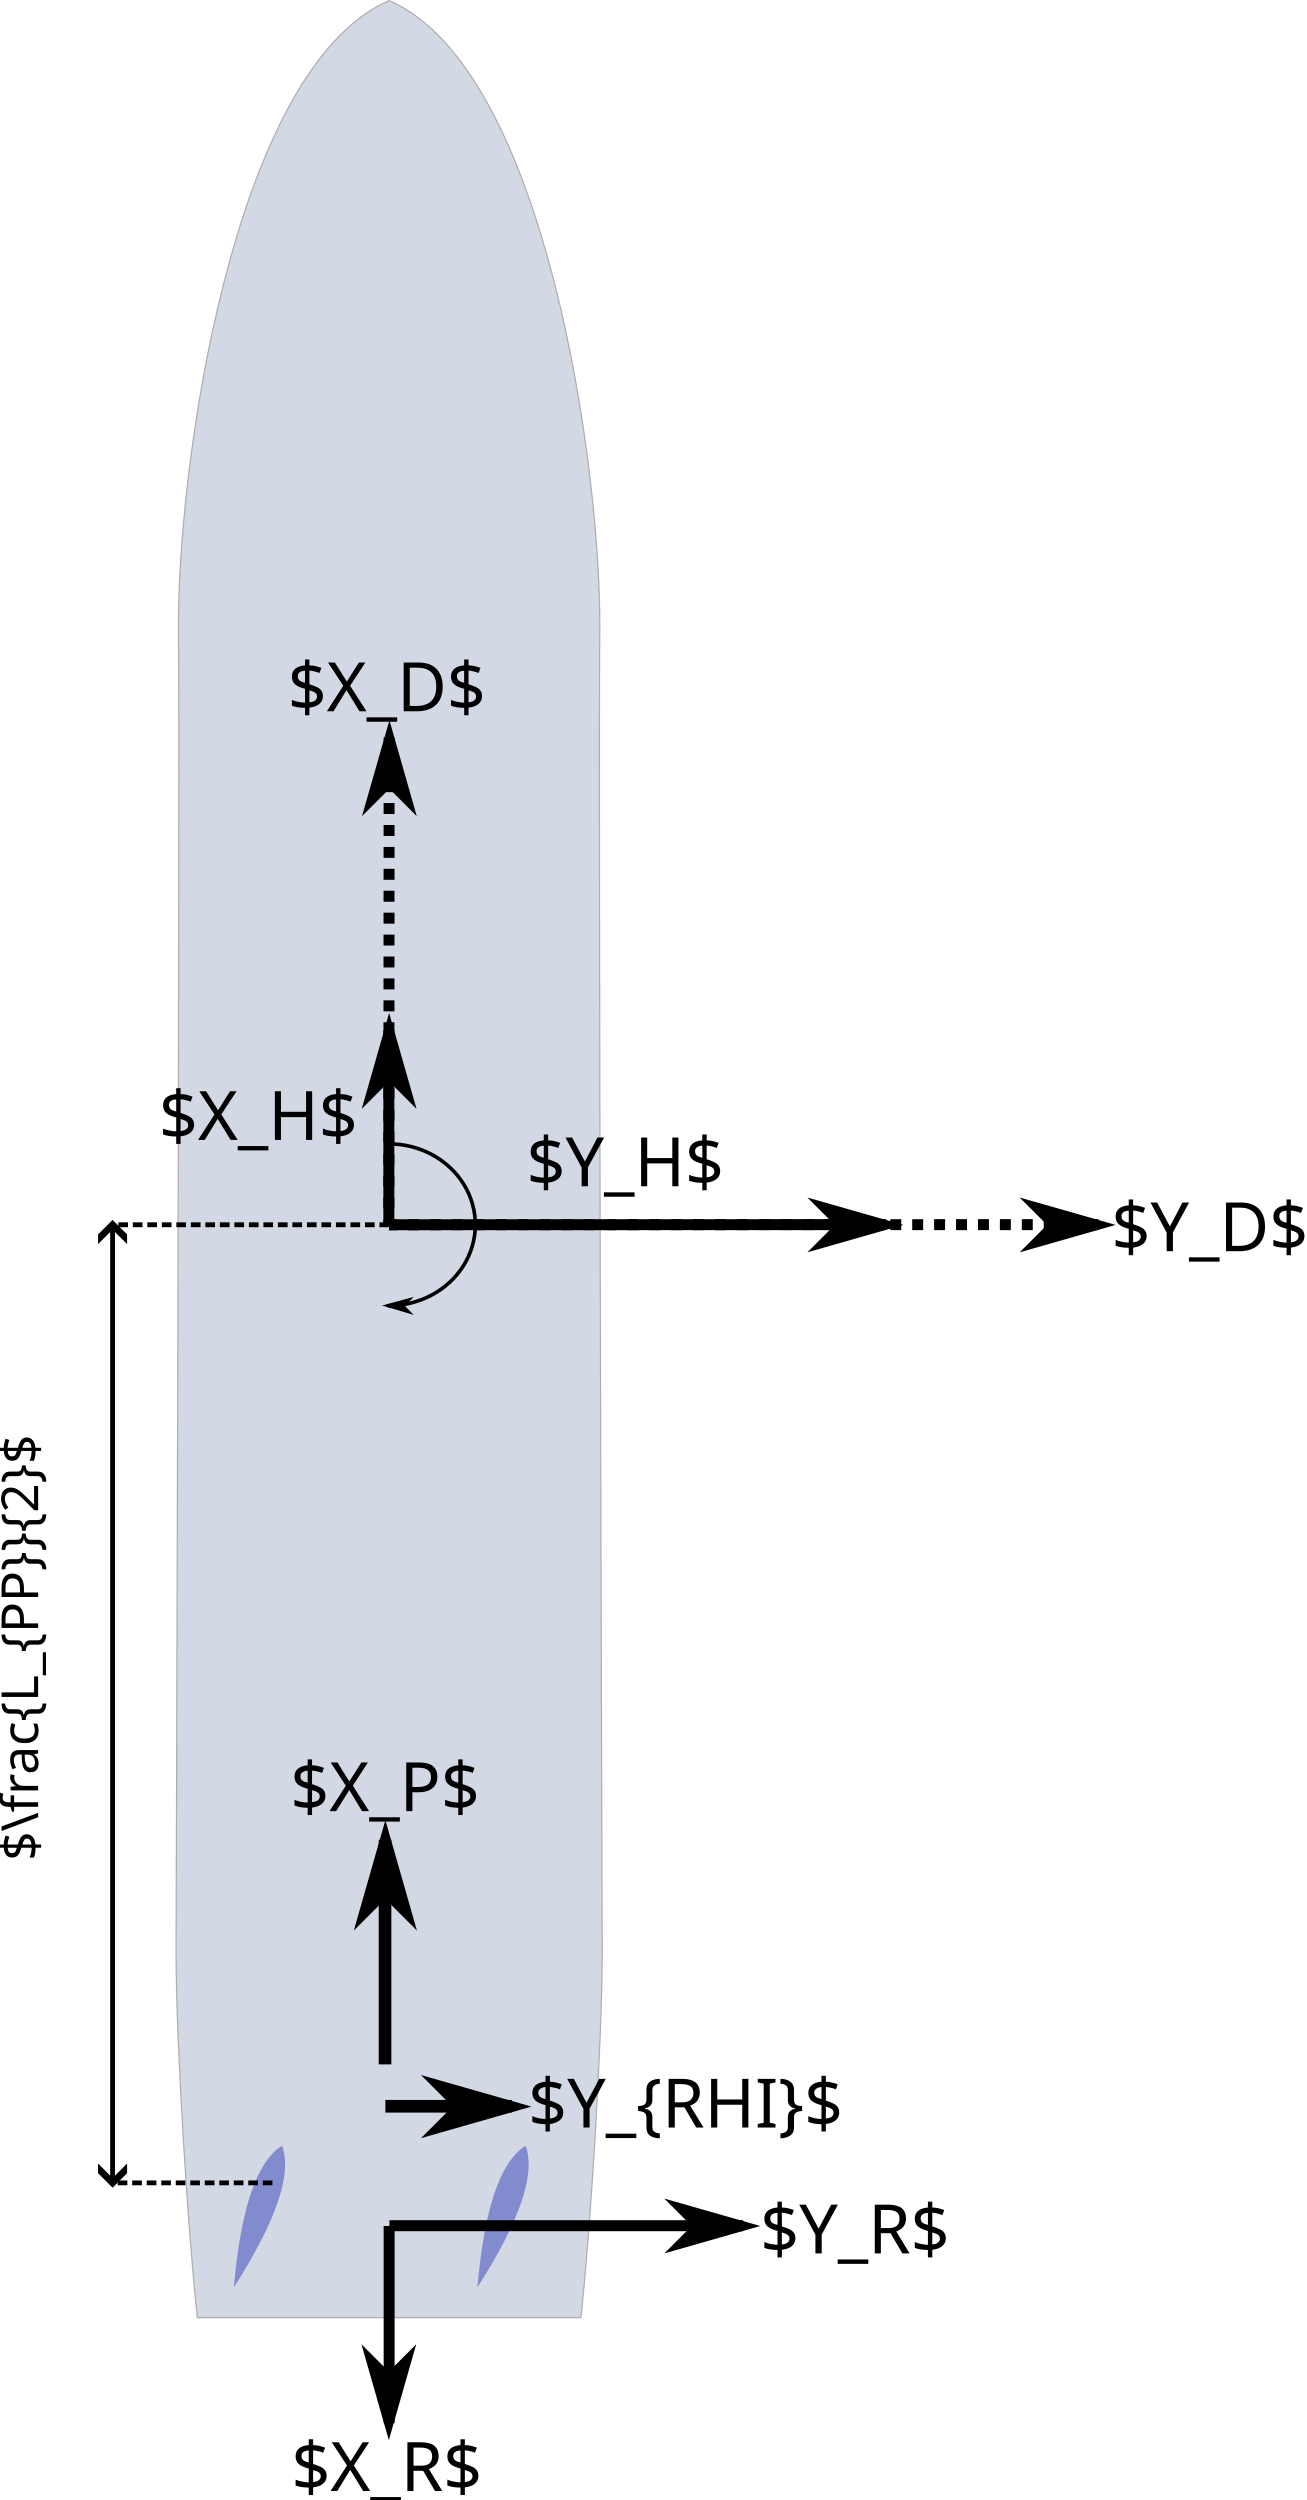
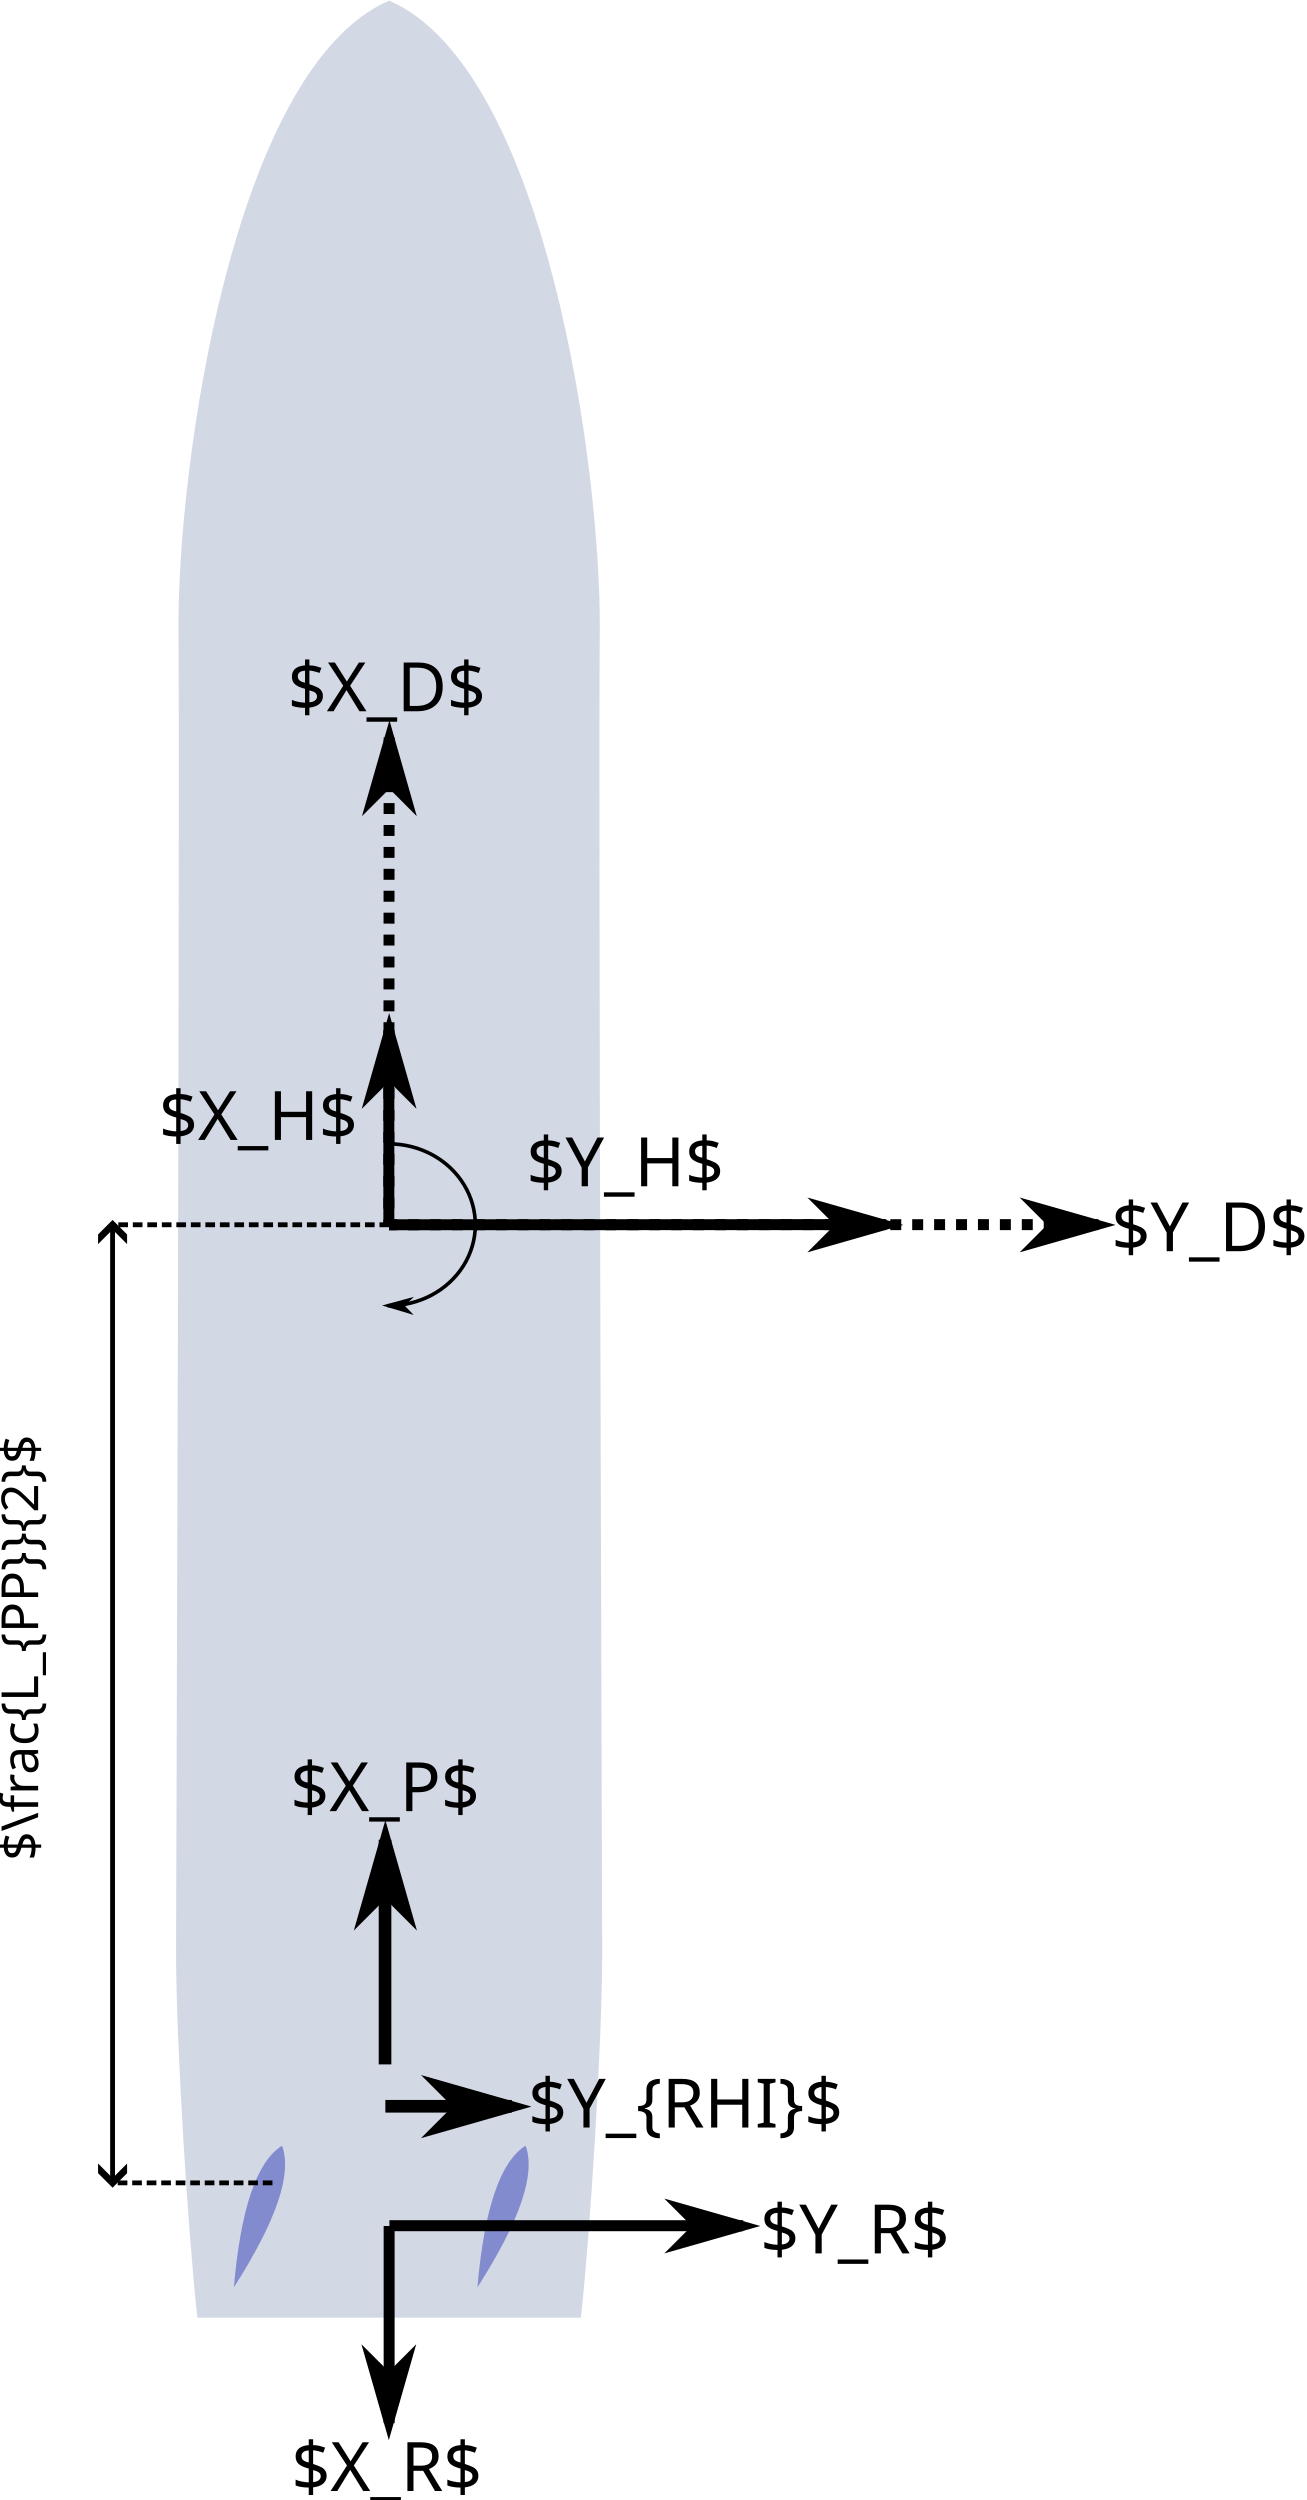
<svg xmlns="http://www.w3.org/2000/svg" width="135.122mm" height="258.485mm" viewBox="0 0 135.122 258.485" version="1.1" id="svg5" xml:space="preserve">
  <defs id="defs2">
    <marker style="overflow:visible" id="marker22589" refX="0" refY="0" orient="auto-start-reverse" markerWidth="5" markerHeight="6" viewBox="0 0 5 6" preserveAspectRatio="xMidYMid">
      <path style="fill:context-stroke;fill-rule:evenodd;stroke:none" d="m 1,0 -3,3 h -2 l 3,-3 -3,-3 h 2 z" id="path22587" />
    </marker>
    <marker style="overflow:visible" id="Arrow4" refX="0" refY="0" orient="auto-start-reverse" markerWidth="5" markerHeight="6" viewBox="0 0 5 6" preserveAspectRatio="xMidYMid">
      <path style="fill:context-stroke;fill-rule:evenodd;stroke:none" d="m 1,0 -3,3 h -2 l 3,-3 -3,-3 h 2 z" id="path1741" />
    </marker>
    <linearGradient id="linearGradient18296">
      <stop style="stop-color:#7781d7;stop-opacity:1;" offset="0" id="stop18294" />
    </linearGradient>
    <rect x="410.356" y="703.464" width="82.898" height="63.095" id="rect2929" />
    <rect x="166.453" y="700.889" width="81.197" height="44.333" id="rect11198" />
    <rect x="122.669" y="504.307" width="65.423" height="73.549" id="rect11068" />
    <rect x="410.356" y="703.464" width="82.898" height="63.095" id="rect3683" />
    <rect x="410.356" y="703.464" width="82.898" height="63.095" id="rect3738" />
    <rect x="410.356" y="703.464" width="82.898" height="63.095" id="rect3762" />
    <rect x="410.356" y="703.464" width="82.898" height="63.095" id="rect6978" />
    <rect x="410.356" y="703.464" width="82.898" height="63.095" id="rect8227" />
    <marker style="overflow:visible" id="Arrow1L" refX="4.696" refY="-0.027" orient="auto-start-reverse" markerWidth="8.75" markerHeight="5" viewBox="0 0 8.75 5" preserveAspectRatio="xMidYMid">
      <path style="fill:context-stroke;fill-rule:evenodd;stroke:none" d="M 0,0 5,-5 -12.5,0 5,5 Z" id="arrow1L" transform="scale(-0.5)" />
    </marker>
    <marker style="overflow:visible" id="Arrow1L-2" refX="4.696" refY="-0.027" orient="auto-start-reverse" markerWidth="8.75" markerHeight="5" viewBox="0 0 8.75 5" preserveAspectRatio="xMidYMid">
      <path style="fill:context-stroke;fill-rule:evenodd;stroke:none" d="M 0,0 5,-5 -12.5,0 5,5 Z" id="arrow1L-3" transform="scale(-0.5)" />
    </marker>
    <marker style="overflow:visible" id="Arrow1L-2-9" refX="4.696" refY="-0.027" orient="auto-start-reverse" markerWidth="8.75" markerHeight="5" viewBox="0 0 8.75 5" preserveAspectRatio="xMidYMid">
      <path style="fill:context-stroke;fill-rule:evenodd;stroke:none" d="M 0,0 5,-5 -12.5,0 5,5 Z" id="arrow1L-3-2" transform="scale(-0.5)" />
    </marker>
  </defs>
  <g id="layer1" style="display:inline" transform="translate(-19.5299,-33.56276)">
-     <g id="g555" transform="matrix(1.259099,0,0,1.259099,-69.1755,-27.20953)">
-       <a id="a4772" style="fill:#7781d7;fill-opacity:0.652;stroke:#adadad;stroke-opacity:1">
-         <path id="path1055" style="display:inline;fill:#bbc3d7;fill-opacity:0.651;stroke:#adadad;stroke-width:0.1;stroke-linejoin:round;stroke-opacity:1;paint-order:markers fill stroke" d="m 84.909,208.336 c -0.014,7.599 1.001,23.553 1.75,30.249 h 15.747 15.747 c 0.749,-6.696 1.764,-22.65 1.75,-30.249 0,0 -0.322,-95.214 -0.2,-108.291 0.122,-13.077 -4.373,-46.129 -17.297,-51.729 -12.924,5.599 -17.419,38.652 -17.297,51.729 0.122,13.077 -0.2,108.291 -0.2,108.291 z" />
+     <g id="g555" transform="matrix(1.259099,0,0,1.259099,-69.1755,-27.20953)" style="stroke-width:1;stroke-dasharray:none;stroke:none">
+       <a id="a4772" style="fill:#7781d7;fill-opacity:0.652;stroke:none;stroke-opacity:1;stroke-width:1;stroke-dasharray:none">
+         <path id="path1055" style="display:inline;fill:#bbc3d7;fill-opacity:0.651;stroke:none;stroke-width:1;stroke-linejoin:round;stroke-opacity:1;paint-order:markers fill stroke;stroke-dasharray:none" d="m 84.909,208.336 c -0.014,7.599 1.001,23.553 1.75,30.249 h 15.747 15.747 c 0.749,-6.696 1.764,-22.65 1.75,-30.249 0,0 -0.322,-95.214 -0.2,-108.291 0.122,-13.077 -4.373,-46.129 -17.297,-51.729 -12.924,5.599 -17.419,38.652 -17.297,51.729 0.122,13.077 -0.2,108.291 -0.2,108.291 z" />
      </a>
-       <g id="g2726" transform="rotate(20,97.86245,269.0933)">
-         <path id="path7777-0" style="display:inline;fill:#7881cc;fill-opacity:0.878;stroke:none;stroke-width:0.3;stroke-linejoin:round;stroke-dasharray:none;stroke-opacity:1" d="m 97.398,221.773 c 1.607,1.876 1.66,6.021 0.261,12.286 m -0.261,-12.286 c -1.526,1.942 -1.403,6.085 0.261,12.286" />
+       <g id="g2726" transform="rotate(20,97.86245,269.0933)" style="stroke-width:1;stroke-dasharray:none;stroke:none">
+         <path id="path7777-0" style="display:inline;fill:#7881cc;fill-opacity:0.878;stroke:none;stroke-width:1;stroke-linejoin:round;stroke-dasharray:none;stroke-opacity:1" d="m 97.398,221.773 c 1.607,1.876 1.66,6.021 0.261,12.286 m -0.261,-12.286 c -1.526,1.942 -1.403,6.085 0.261,12.286" />
      </g>
-       <g id="g2726-3" transform="rotate(20,87.86245,212.3805)" style="display:inline">
-         <path id="path7777-0-5" style="display:inline;fill:#7881cc;fill-opacity:0.878;stroke:none;stroke-width:0.3;stroke-linejoin:round;stroke-dasharray:none;stroke-opacity:1" d="m 97.398,221.773 c 1.607,1.876 1.66,6.021 0.261,12.286 m -0.261,-12.286 c -1.526,1.942 -1.403,6.085 0.261,12.286" />
+       <g id="g2726-3" transform="rotate(20,87.86245,212.3805)" style="display:inline;stroke-width:1;stroke-dasharray:none;stroke:none">
+         <path id="path7777-0-5" style="display:inline;fill:#7881cc;fill-opacity:0.878;stroke:none;stroke-width:1;stroke-linejoin:round;stroke-dasharray:none;stroke-opacity:1" d="m 97.398,221.773 c 1.607,1.876 1.66,6.021 0.261,12.286 m -0.261,-12.286 c -1.526,1.942 -1.403,6.085 0.261,12.286" />
      </g>
-       <path style="display:none;fill:#5a63fe;fill-opacity:1;stroke:#b90303;stroke-width:0.3;stroke-linejoin:round;stroke-dasharray:none;stroke-opacity:1;paint-order:markers fill stroke" d="M 102.406,48.317 V 243.94" id="path5693" />
+       <path style="display:none;fill:#5a63fe;fill-opacity:1;stroke:none;stroke-width:1;stroke-linejoin:round;stroke-dasharray:none;stroke-opacity:1;paint-order:markers fill stroke" d="M 102.406,48.317 V 243.94" id="path5693" />
    </g>
    <g id="global_reference_frame" style="display:none" transform="translate(44.74468,-9.939022)">
      <path style="display:inline;fill:#000000;fill-opacity:0.652;stroke:#000000;stroke-width:0.5;stroke-linejoin:round;stroke-dasharray:none;stroke-opacity:1;marker-start:url(#Arrow1L-2)" d="m 57.661,106.229 v 52.551" id="path238" />
      <path style="display:inline;fill:#000000;fill-opacity:0.652;stroke:#000000;stroke-width:0.5;stroke-linejoin:round;stroke-dasharray:none;stroke-opacity:1;marker-start:url(#Arrow1L-2-9)" d="M 124.42,158.767 H 57.675" id="path238-7" />
    </g>
    <g id="g6104" transform="matrix(1.259099,0,0,1.259099,-69.1755,-27.20953)">
      <path style="display:inline;fill:#94952d;fill-opacity:0.652;stroke:#000000;stroke-width:0.9;stroke-linejoin:round;stroke-dasharray:none;stroke-opacity:1;marker-start:url(#Arrow1L)" d="M 102.406,247.247 V 231.06" id="V" />
      <text xml:space="preserve" style="font-style:normal;font-variant:normal;font-weight:normal;font-stretch:normal;font-size:5.604px;line-height:1.5;font-family:'Baskerville Old Face';-inkscape-font-specification:'Baskerville Old Face, Normal';font-variant-ligatures:normal;font-variant-caps:normal;font-variant-numeric:normal;font-variant-east-asian:normal;display:inline;fill:#000000;fill-opacity:1;stroke:none;stroke-width:0.3;stroke-linejoin:round;stroke-dasharray:none;stroke-opacity:1;paint-order:markers fill stroke" x="94.384" y="252.821" id="text5983">
        <tspan style="font-style:normal;font-variant:normal;font-weight:normal;font-stretch:normal;font-size:5.604px;font-family:'Baskerville Old Face';-inkscape-font-specification:'Baskerville Old Face, Normal';font-variant-ligatures:normal;font-variant-caps:normal;font-variant-numeric:normal;font-variant-east-asian:normal;fill:#000000;fill-opacity:1;stroke:none;stroke-width:0.3" x="94.384" y="252.821" id="tspan6035">$X_R$</tspan>
      </text>
    </g>
    <g id="g6276" transform="matrix(0,1.259099,-1.259099,0,350.7208,134.7478)">
      <path style="display:inline;fill:#94952d;fill-opacity:0.652;stroke:#000000;stroke-width:0.9;stroke-linejoin:round;stroke-dasharray:none;stroke-opacity:1;marker-start:url(#Arrow1L)" d="m 102.406,202.01 v 29.049" id="path6270" />
      <text xml:space="preserve" style="font-style:normal;font-variant:normal;font-weight:normal;font-stretch:normal;font-size:5.604px;line-height:1.5;font-family:'Baskerville Old Face';-inkscape-font-specification:'Baskerville Old Face, Normal';font-variant-ligatures:normal;font-variant-caps:normal;font-variant-numeric:normal;font-variant-east-asian:normal;display:inline;fill:#000000;fill-opacity:1;stroke:none;stroke-width:0.3;stroke-linejoin:round;stroke-dasharray:none;stroke-opacity:1;paint-order:markers fill stroke" x="-200.612" y="104.68" id="text6274" transform="rotate(-90)">
        <tspan style="font-style:normal;font-variant:normal;font-weight:normal;font-stretch:normal;font-size:5.604px;font-family:'Baskerville Old Face';-inkscape-font-specification:'Baskerville Old Face, Normal';font-variant-ligatures:normal;font-variant-caps:normal;font-variant-numeric:normal;font-variant-east-asian:normal;fill:#000000;fill-opacity:1;stroke:none;stroke-width:0.3" x="-200.612" y="104.68" id="tspan6272">$Y_R$</tspan>
      </text>
    </g>
    <g id="g6460" transform="matrix(0,1.450481,-1.450481,0,431.1217,-58.50051)" style="display:none">
      <g id="g6477">
        <path style="display:inline;fill:#94952d;fill-opacity:0.652;stroke:#000000;stroke-width:0.9;stroke-linejoin:round;stroke-dasharray:none;stroke-opacity:1;marker-start:url(#Arrow1L)" d="m 102.406,202.01 v 29.049" id="path6454" />
        <text xml:space="preserve" style="font-size:7.056px;line-height:1.5;font-family:'Baskerville Old Face';-inkscape-font-specification:'Baskerville Old Face, Normal';display:inline;fill:#000000;fill-opacity:1;stroke:none;stroke-width:0.3;stroke-linejoin:round;stroke-dasharray:none;stroke-opacity:1;paint-order:markers fill stroke" x="-200.612" y="104.68" id="text6458" transform="rotate(-90)">
          <tspan style="fill:#000000;fill-opacity:1;stroke:none;stroke-width:0.3" x="-200.612" y="104.68" id="tspan6456">$Y_R$</tspan>
        </text>
      </g>
      <g id="g6468" style="display:inline" transform="rotate(-90,102.43,231.0596)">
        <path style="display:inline;fill:#94952d;fill-opacity:0.652;stroke:#000000;stroke-width:0.9;stroke-linejoin:round;stroke-dasharray:none;stroke-opacity:1;marker-start:url(#Arrow1L)" d="m 102.406,215.044 v 16.015" id="path6462" />
        <text xml:space="preserve" style="font-size:7.056px;line-height:1.5;font-family:'Baskerville Old Face';-inkscape-font-specification:'Baskerville Old Face, Normal';display:inline;fill:#000000;fill-opacity:1;stroke:none;stroke-width:0.3;stroke-linejoin:round;stroke-dasharray:none;stroke-opacity:1;paint-order:markers fill stroke" x="92.36" y="210.716" id="text6466">
          <tspan style="fill:#000000;fill-opacity:1;stroke:none;stroke-width:0.3" x="92.36" y="210.716" id="tspan6464">$X_R$</tspan>
        </text>
      </g>
    </g>
    <g id="g6568" transform="matrix(0,1.259099,-1.259099,0,350.6905,31.25694)">
      <g id="g6558">
        <path style="display:inline;fill:#94952d;fill-opacity:0.652;stroke:#000000;stroke-width:0.9;stroke-linejoin:round;stroke-dasharray:0.9, 0.9;stroke-dashoffset:0;stroke-opacity:1;marker-start:url(#Arrow1L)" d="m 102.393,172.806 0.013,58.254" id="path6552" />
        <text xml:space="preserve" style="font-style:normal;font-variant:normal;font-weight:normal;font-stretch:normal;font-size:5.604px;line-height:1.5;font-family:'Baskerville Old Face';-inkscape-font-specification:'Baskerville Old Face, Normal';font-variant-ligatures:normal;font-variant-caps:normal;font-variant-numeric:normal;font-variant-east-asian:normal;display:inline;fill:#000000;fill-opacity:1;stroke:none;stroke-width:0.3;stroke-linejoin:round;stroke-dasharray:none;stroke-opacity:1;paint-order:markers fill stroke" x="-171.745" y="104.582" id="text6556" transform="rotate(-90)">
          <tspan style="font-style:normal;font-variant:normal;font-weight:normal;font-stretch:normal;font-size:5.604px;font-family:'Baskerville Old Face';-inkscape-font-specification:'Baskerville Old Face, Normal';font-variant-ligatures:normal;font-variant-caps:normal;font-variant-numeric:normal;font-variant-east-asian:normal;fill:#000000;fill-opacity:1;stroke:none;stroke-width:0.3" x="-171.745" y="104.582" id="tspan6554">$Y_D$</tspan>
        </text>
      </g>
      <g id="g6566" style="display:inline" transform="rotate(-90,102.43,231.0596)">
        <path style="display:inline;fill:#7781d7;fill-opacity:1;fill-rule:evenodd;stroke:#000000;stroke-width:0.9;stroke-linejoin:round;stroke-dasharray:0.9, 0.9;stroke-dashoffset:0;stroke-opacity:1;marker-start:url(#Arrow1L)" d="m 102.43,191.007 -0.024,40.052" id="path6560" />
        <text xml:space="preserve" style="font-style:normal;font-variant:normal;font-weight:normal;font-stretch:normal;font-size:5.604px;line-height:1.5;font-family:'Baskerville Old Face';-inkscape-font-specification:'Baskerville Old Face, Normal';font-variant-ligatures:normal;font-variant-caps:normal;font-variant-numeric:normal;font-variant-east-asian:normal;display:inline;fill:#000000;fill-opacity:1;stroke:none;stroke-width:0.3;stroke-linejoin:round;stroke-dasharray:none;stroke-opacity:1;paint-order:markers fill stroke" x="94.103" y="188.87" id="text6564">
          <tspan style="font-style:normal;font-variant:normal;font-weight:normal;font-stretch:normal;font-size:5.604px;font-family:'Baskerville Old Face';-inkscape-font-specification:'Baskerville Old Face, Normal';font-variant-ligatures:normal;font-variant-caps:normal;font-variant-numeric:normal;font-variant-east-asian:normal;fill:#000000;fill-opacity:1;stroke:none;stroke-width:0.3" x="94.103" y="188.87" id="tspan6570">$X_D$</tspan>
        </text>
      </g>
    </g>
    <g id="g6495" transform="matrix(0,1.259099,-1.259099,0,350.6905,31.25694)" style="display:inline">
      <g id="g6485">
        <path style="display:inline;fill:#94952d;fill-opacity:0.652;stroke:#000000;stroke-width:0.9;stroke-linejoin:round;stroke-dasharray:none;stroke-opacity:1;marker-start:url(#Arrow1L)" d="m 102.393,190.239 0.013,40.82" id="path6479" />
        <text xml:space="preserve" style="font-style:normal;font-variant:normal;font-weight:normal;font-stretch:normal;font-size:5.604px;line-height:1.5;font-family:'Baskerville Old Face';-inkscape-font-specification:'Baskerville Old Face, Normal';font-variant-ligatures:normal;font-variant-caps:normal;font-variant-numeric:normal;font-variant-east-asian:normal;display:inline;fill:#000000;fill-opacity:1;stroke:none;stroke-width:0.3;stroke-linejoin:round;stroke-dasharray:none;stroke-opacity:1;paint-order:markers fill stroke" x="-219.783" y="99.239" id="text6483" transform="rotate(-90)">
          <tspan style="font-style:normal;font-variant:normal;font-weight:normal;font-stretch:normal;font-size:5.604px;font-family:'Baskerville Old Face';-inkscape-font-specification:'Baskerville Old Face, Normal';font-variant-ligatures:normal;font-variant-caps:normal;font-variant-numeric:normal;font-variant-east-asian:normal;fill:#000000;fill-opacity:1;stroke:none;stroke-width:0.3" x="-219.783" y="99.239" id="tspan6481">$Y_H$</tspan>
        </text>
      </g>
      <g id="g6493" style="display:inline" transform="rotate(-90,102.43,231.0596)">
        <path style="display:inline;fill:#94952d;fill-opacity:0.652;stroke:#000000;stroke-width:0.9;stroke-linejoin:round;stroke-dasharray:none;stroke-opacity:1;marker-start:url(#Arrow1L)" d="m 102.406,215.044 v 16.015" id="path6487" />
        <text xml:space="preserve" style="font-style:normal;font-variant:normal;font-weight:normal;font-stretch:normal;font-size:5.604px;line-height:1.5;font-family:'Baskerville Old Face';-inkscape-font-specification:'Baskerville Old Face, Normal';font-variant-ligatures:normal;font-variant-caps:normal;font-variant-numeric:normal;font-variant-east-asian:normal;display:inline;fill:#000000;fill-opacity:1;stroke:none;stroke-width:0.3;stroke-linejoin:round;stroke-dasharray:none;stroke-opacity:1;paint-order:markers fill stroke" x="83.522" y="224.071" id="text6491">
          <tspan style="font-style:normal;font-variant:normal;font-weight:normal;font-stretch:normal;font-size:5.604px;font-family:'Baskerville Old Face';-inkscape-font-specification:'Baskerville Old Face, Normal';font-variant-ligatures:normal;font-variant-caps:normal;font-variant-numeric:normal;font-variant-east-asian:normal;fill:#000000;fill-opacity:1;stroke:none;stroke-width:0.3" x="83.522" y="224.071" id="tspan6489">$X_H$</tspan>
        </text>
      </g>
    </g>
    <g id="g19530" transform="matrix(0,1.450481,-1.450481,0,394.5224,98.43717)" style="display:inline">
      <g id="g19528" style="display:inline" transform="rotate(-90,102.43,231.0596)">
        <path style="display:inline;fill:#922d95;fill-opacity:0.652;stroke:#000000;stroke-width:0.9;stroke-linejoin:round;stroke-dasharray:none;stroke-opacity:1;marker-start:url(#Arrow1L)" d="m 102.406,215.044 v 16.015" id="path19522" />
        <text xml:space="preserve" style="font-style:normal;font-variant:normal;font-weight:normal;font-stretch:normal;font-size:4.864px;line-height:1.5;font-family:'Baskerville Old Face';-inkscape-font-specification:'Baskerville Old Face, Normal';font-variant-ligatures:normal;font-variant-caps:normal;font-variant-numeric:normal;font-variant-east-asian:normal;display:inline;fill:#000000;fill-opacity:1;stroke:none;stroke-width:0.3;stroke-linejoin:round;stroke-dasharray:none;stroke-opacity:1;paint-order:markers fill stroke" x="95.656" y="213.005" id="text19526">
          <tspan style="font-style:normal;font-variant:normal;font-weight:normal;font-stretch:normal;font-size:4.864px;font-family:'Baskerville Old Face';-inkscape-font-specification:'Baskerville Old Face, Normal';font-variant-ligatures:normal;font-variant-caps:normal;font-variant-numeric:normal;font-variant-east-asian:normal;fill:#000000;fill-opacity:1;stroke:none;stroke-width:0.3" x="95.656" y="213.005" id="tspan19524">$X_P$</tspan>
        </text>
      </g>
    </g>
    <path style="fill:#922d95;fill-opacity:0.652;fill-rule:evenodd;stroke:#000000;stroke-width:0.5;stroke-linejoin:round;stroke-dasharray:1, 0.5;stroke-dashoffset:0;stroke-opacity:1;paint-order:markers fill stroke" d="M 47.7,259.259 H 31.17" id="path21354" />
    <path style="display:inline;fill:#922d95;fill-opacity:0.652;fill-rule:evenodd;stroke:#000000;stroke-width:0.5;stroke-linejoin:round;stroke-dasharray:1, 0.5;stroke-dashoffset:0;stroke-opacity:1;paint-order:markers fill stroke" d="M 59.764,160.196 H 31.17" id="path21354-0" />
    <path style="fill:#922d95;fill-opacity:0.652;fill-rule:evenodd;stroke:#000000;stroke-width:0.5;stroke-linejoin:round;stroke-dasharray:none;stroke-dashoffset:0;stroke-opacity:1;marker-start:url(#Arrow4);marker-end:url(#marker22589);paint-order:markers fill stroke" d="M 31.17,259.259 V 160.196" id="path22218" />
    <text xml:space="preserve" style="font-style:normal;font-variant:normal;font-weight:normal;font-stretch:normal;font-size:5.292px;line-height:1.5;font-family:'Baskerville Old Face';-inkscape-font-specification:'Baskerville Old Face, Normal';font-variant-ligatures:normal;font-variant-caps:normal;font-variant-numeric:normal;font-variant-east-asian:normal;display:inline;fill:#000000;fill-opacity:1;stroke:none;stroke-width:0.435;stroke-linejoin:round;stroke-dasharray:none;stroke-opacity:1;paint-order:markers fill stroke" x="-225.95" y="23.473" id="text19526-7" transform="rotate(-90)">
      <tspan style="font-style:normal;font-variant:normal;font-weight:normal;font-stretch:normal;font-size:5.292px;font-family:'Baskerville Old Face';-inkscape-font-specification:'Baskerville Old Face, Normal';font-variant-ligatures:normal;font-variant-caps:normal;font-variant-numeric:normal;font-variant-east-asian:normal;fill:#000000;fill-opacity:1;stroke:none;stroke-width:0.435" x="-225.95" y="23.473" id="tspan22836">$\frac{L_{PP}}{2}$</tspan>
    </text>
    <path style="fill:none;fill-opacity:0.652;fill-rule:evenodd;stroke:#000000;stroke-width:0.375;stroke-linejoin:round;stroke-dasharray:none;stroke-dashoffset:0;stroke-opacity:1;marker-end:url(#Arrow1L-2-9);paint-order:markers fill stroke" id="path27737" d="m 59.734,151.83 a 8.944,8.366 0 0 1 7.765,4.215 8.944,8.366 0 0 1 -0.059,8.397 8.944,8.366 0 0 1 -7.823,4.119" />
    <text xml:space="preserve" style="font-style:normal;font-variant:normal;font-weight:normal;font-stretch:normal;font-size:7.056px;line-height:1.5;font-family:'Baskerville Old Face';-inkscape-font-specification:'Baskerville Old Face, Normal';font-variant-ligatures:normal;font-variant-caps:normal;font-variant-numeric:normal;font-variant-east-asian:normal;display:none;fill:#000000;fill-opacity:1;stroke:none;stroke-width:0.378;stroke-linejoin:round;stroke-dasharray:none;stroke-opacity:1;paint-order:markers fill stroke" x="68.439" y="172.246" id="text6491-2">
      <tspan style="font-style:normal;font-variant:normal;font-weight:normal;font-stretch:normal;font-size:7.056px;font-family:'Baskerville Old Face';-inkscape-font-specification:'Baskerville Old Face, Normal';font-variant-ligatures:normal;font-variant-caps:normal;font-variant-numeric:normal;font-variant-east-asian:normal;fill:#000000;fill-opacity:1;stroke:none;stroke-width:0.378" x="68.439" y="172.246" id="tspan6489-0">$N_D,N_H,</tspan>
      <tspan style="font-style:normal;font-variant:normal;font-weight:normal;font-stretch:normal;font-size:7.056px;font-family:'Baskerville Old Face';-inkscape-font-specification:'Baskerville Old Face, Normal';font-variant-ligatures:normal;font-variant-caps:normal;font-variant-numeric:normal;font-variant-east-asian:normal;fill:#000000;fill-opacity:1;stroke:none;stroke-width:0.378" x="68.439" y="182.829" id="tspan30353">N_R,N_{RHI}$</tspan>
    </text>
    <g id="g28397" transform="matrix(0,1.450481,-1.450481,0,394.5224,102.7991)" style="display:inline">
      <g id="g28387">
        <path style="display:inline;fill:#94952d;fill-opacity:0.652;stroke:#000000;stroke-width:0.9;stroke-linejoin:round;stroke-dasharray:none;stroke-opacity:1;marker-start:url(#Arrow1L)" d="m 102.406,222.045 v 9.015" id="path28381" />
        <text xml:space="preserve" style="font-style:normal;font-variant:normal;font-weight:normal;font-stretch:normal;font-size:4.864px;line-height:1.5;font-family:'Baskerville Old Face';-inkscape-font-specification:'Baskerville Old Face, Normal';font-variant-ligatures:normal;font-variant-caps:normal;font-variant-numeric:normal;font-variant-east-asian:normal;display:inline;fill:#000000;fill-opacity:1;stroke:none;stroke-width:0.3;stroke-linejoin:round;stroke-dasharray:none;stroke-opacity:1;paint-order:markers fill stroke" x="-220.879" y="103.922" id="text28385" transform="rotate(-90)">
          <tspan style="font-style:normal;font-variant:normal;font-weight:normal;font-stretch:normal;font-size:4.864px;font-family:'Baskerville Old Face';-inkscape-font-specification:'Baskerville Old Face, Normal';font-variant-ligatures:normal;font-variant-caps:normal;font-variant-numeric:normal;font-variant-east-asian:normal;fill:#000000;fill-opacity:1;stroke:none;stroke-width:0.3" x="-220.879" y="103.922" id="tspan28383">$Y_{RHI}$</tspan>
        </text>
      </g>
    </g>
    <g id="g18" transform="matrix(0.3,0,0,0.3,265.9323,136.3133)" style="display:inline" />
  </g>
</svg>
